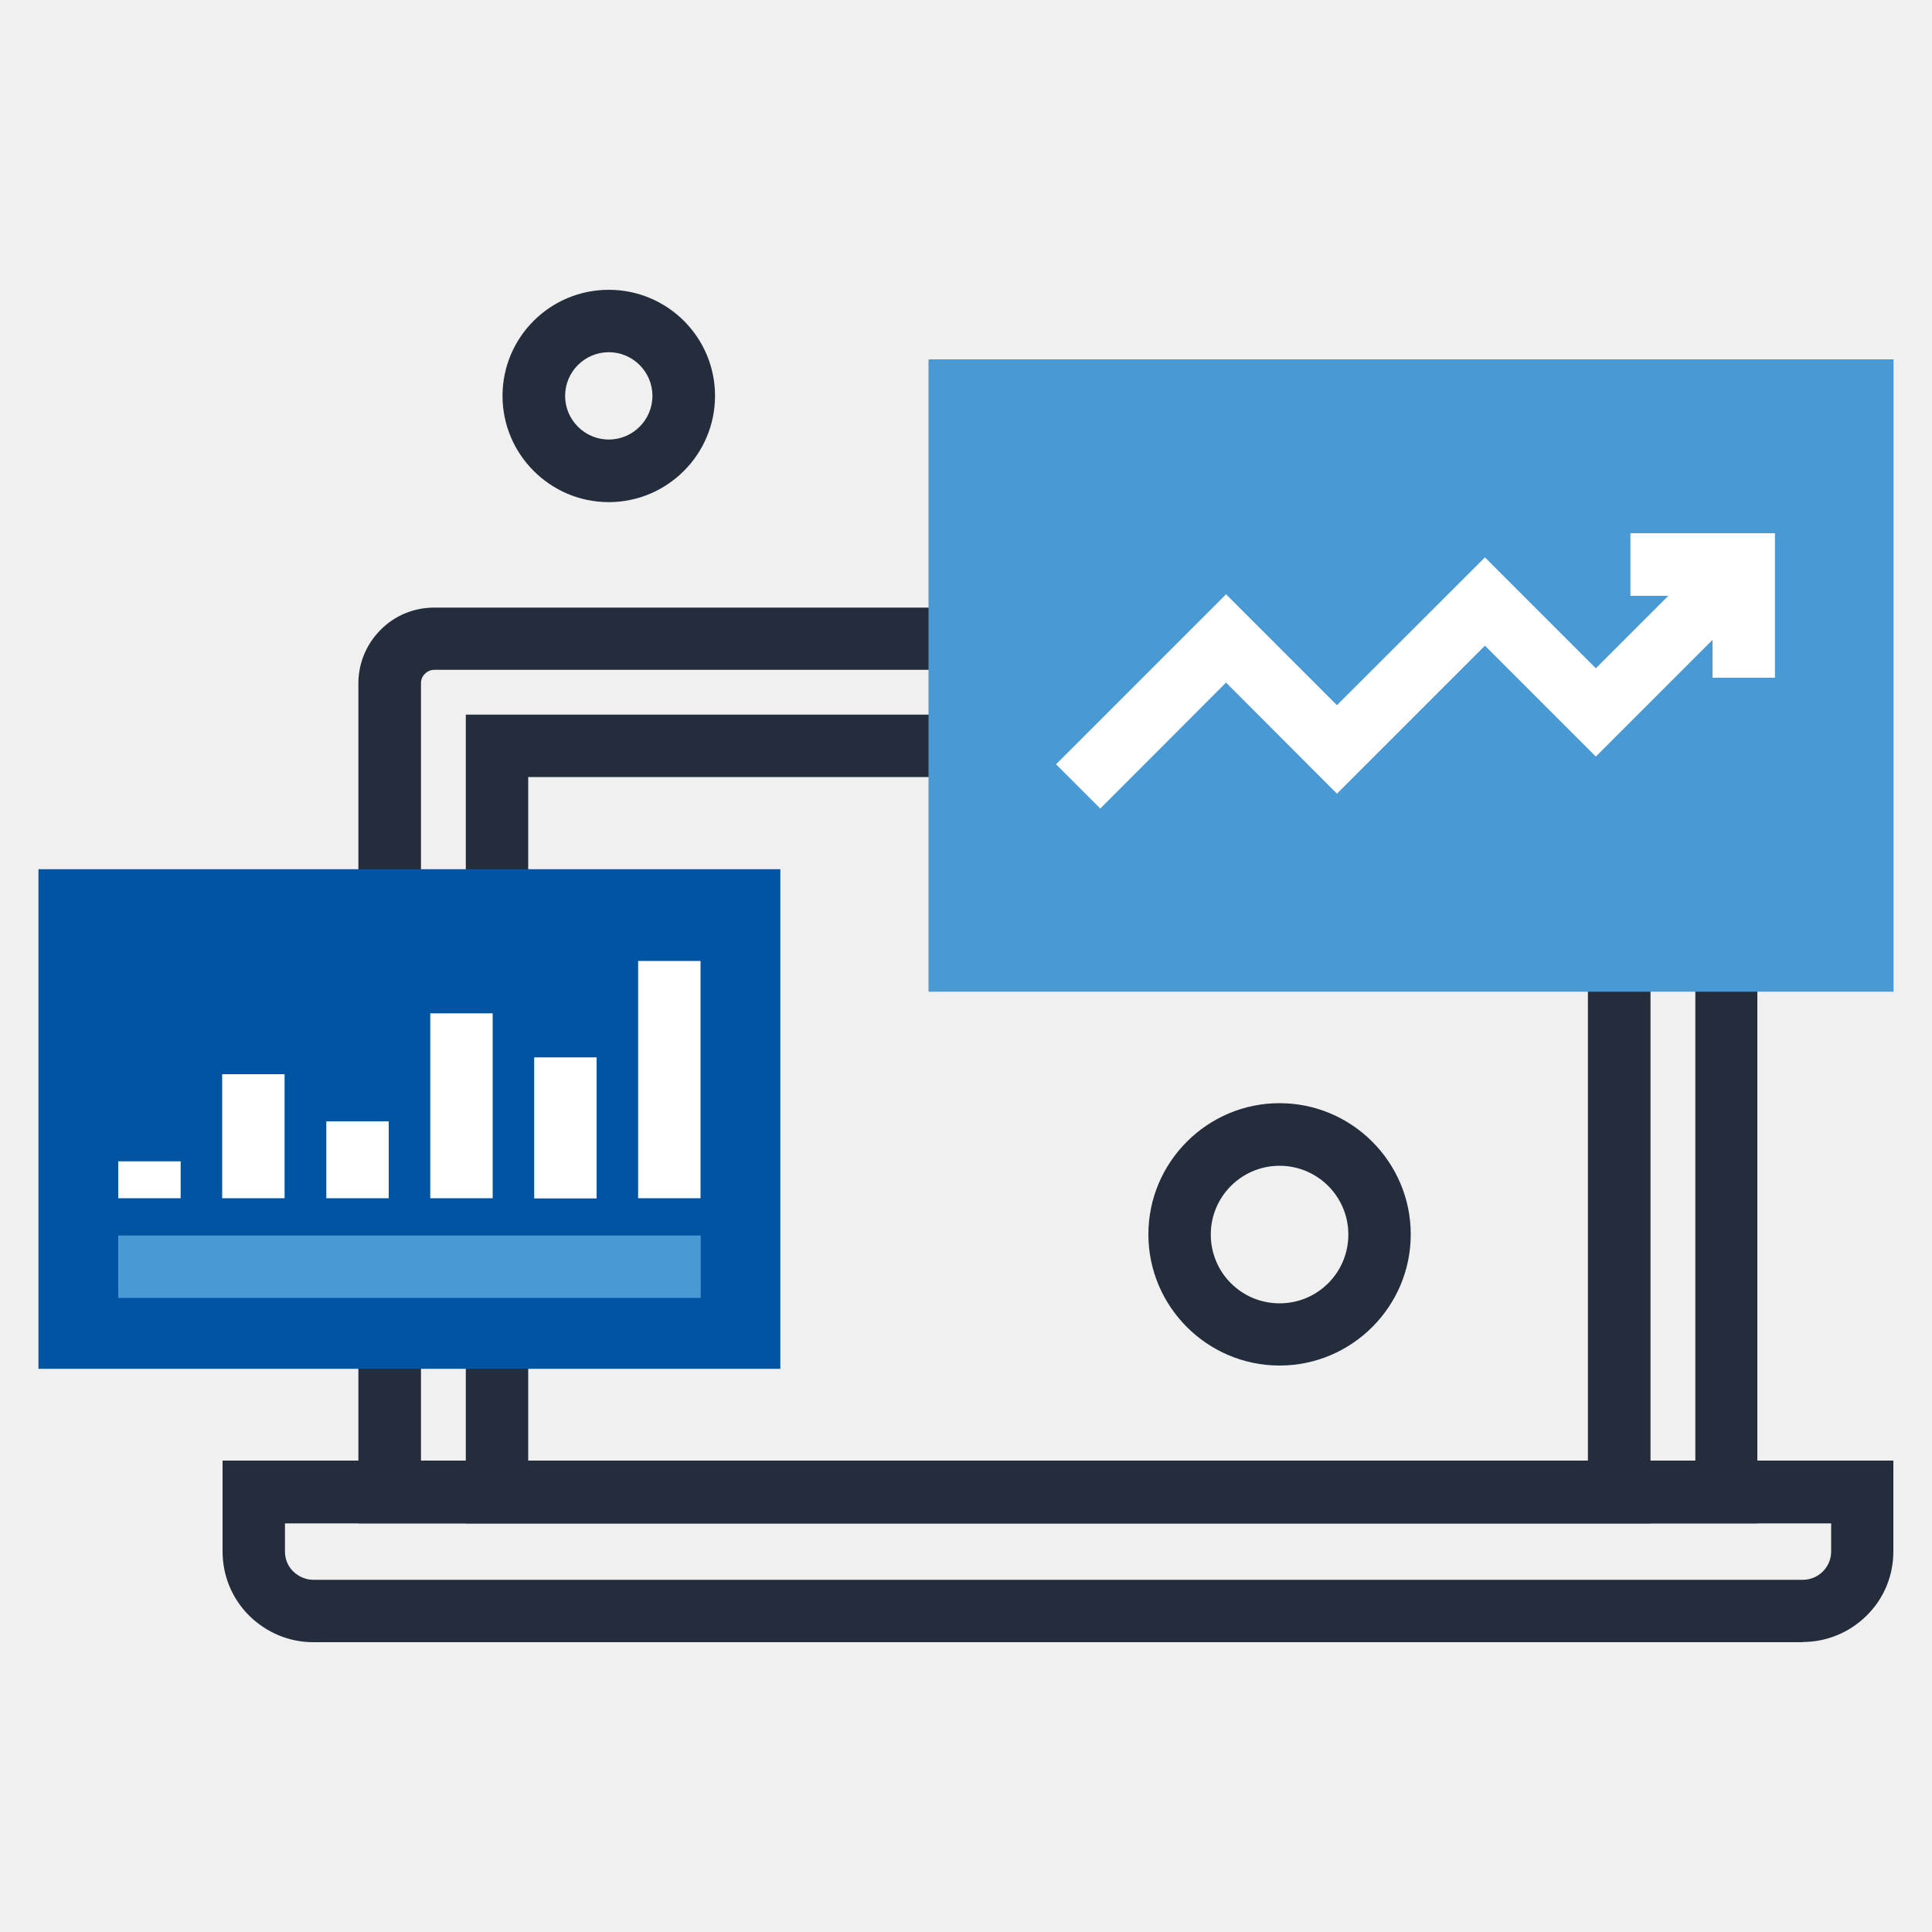
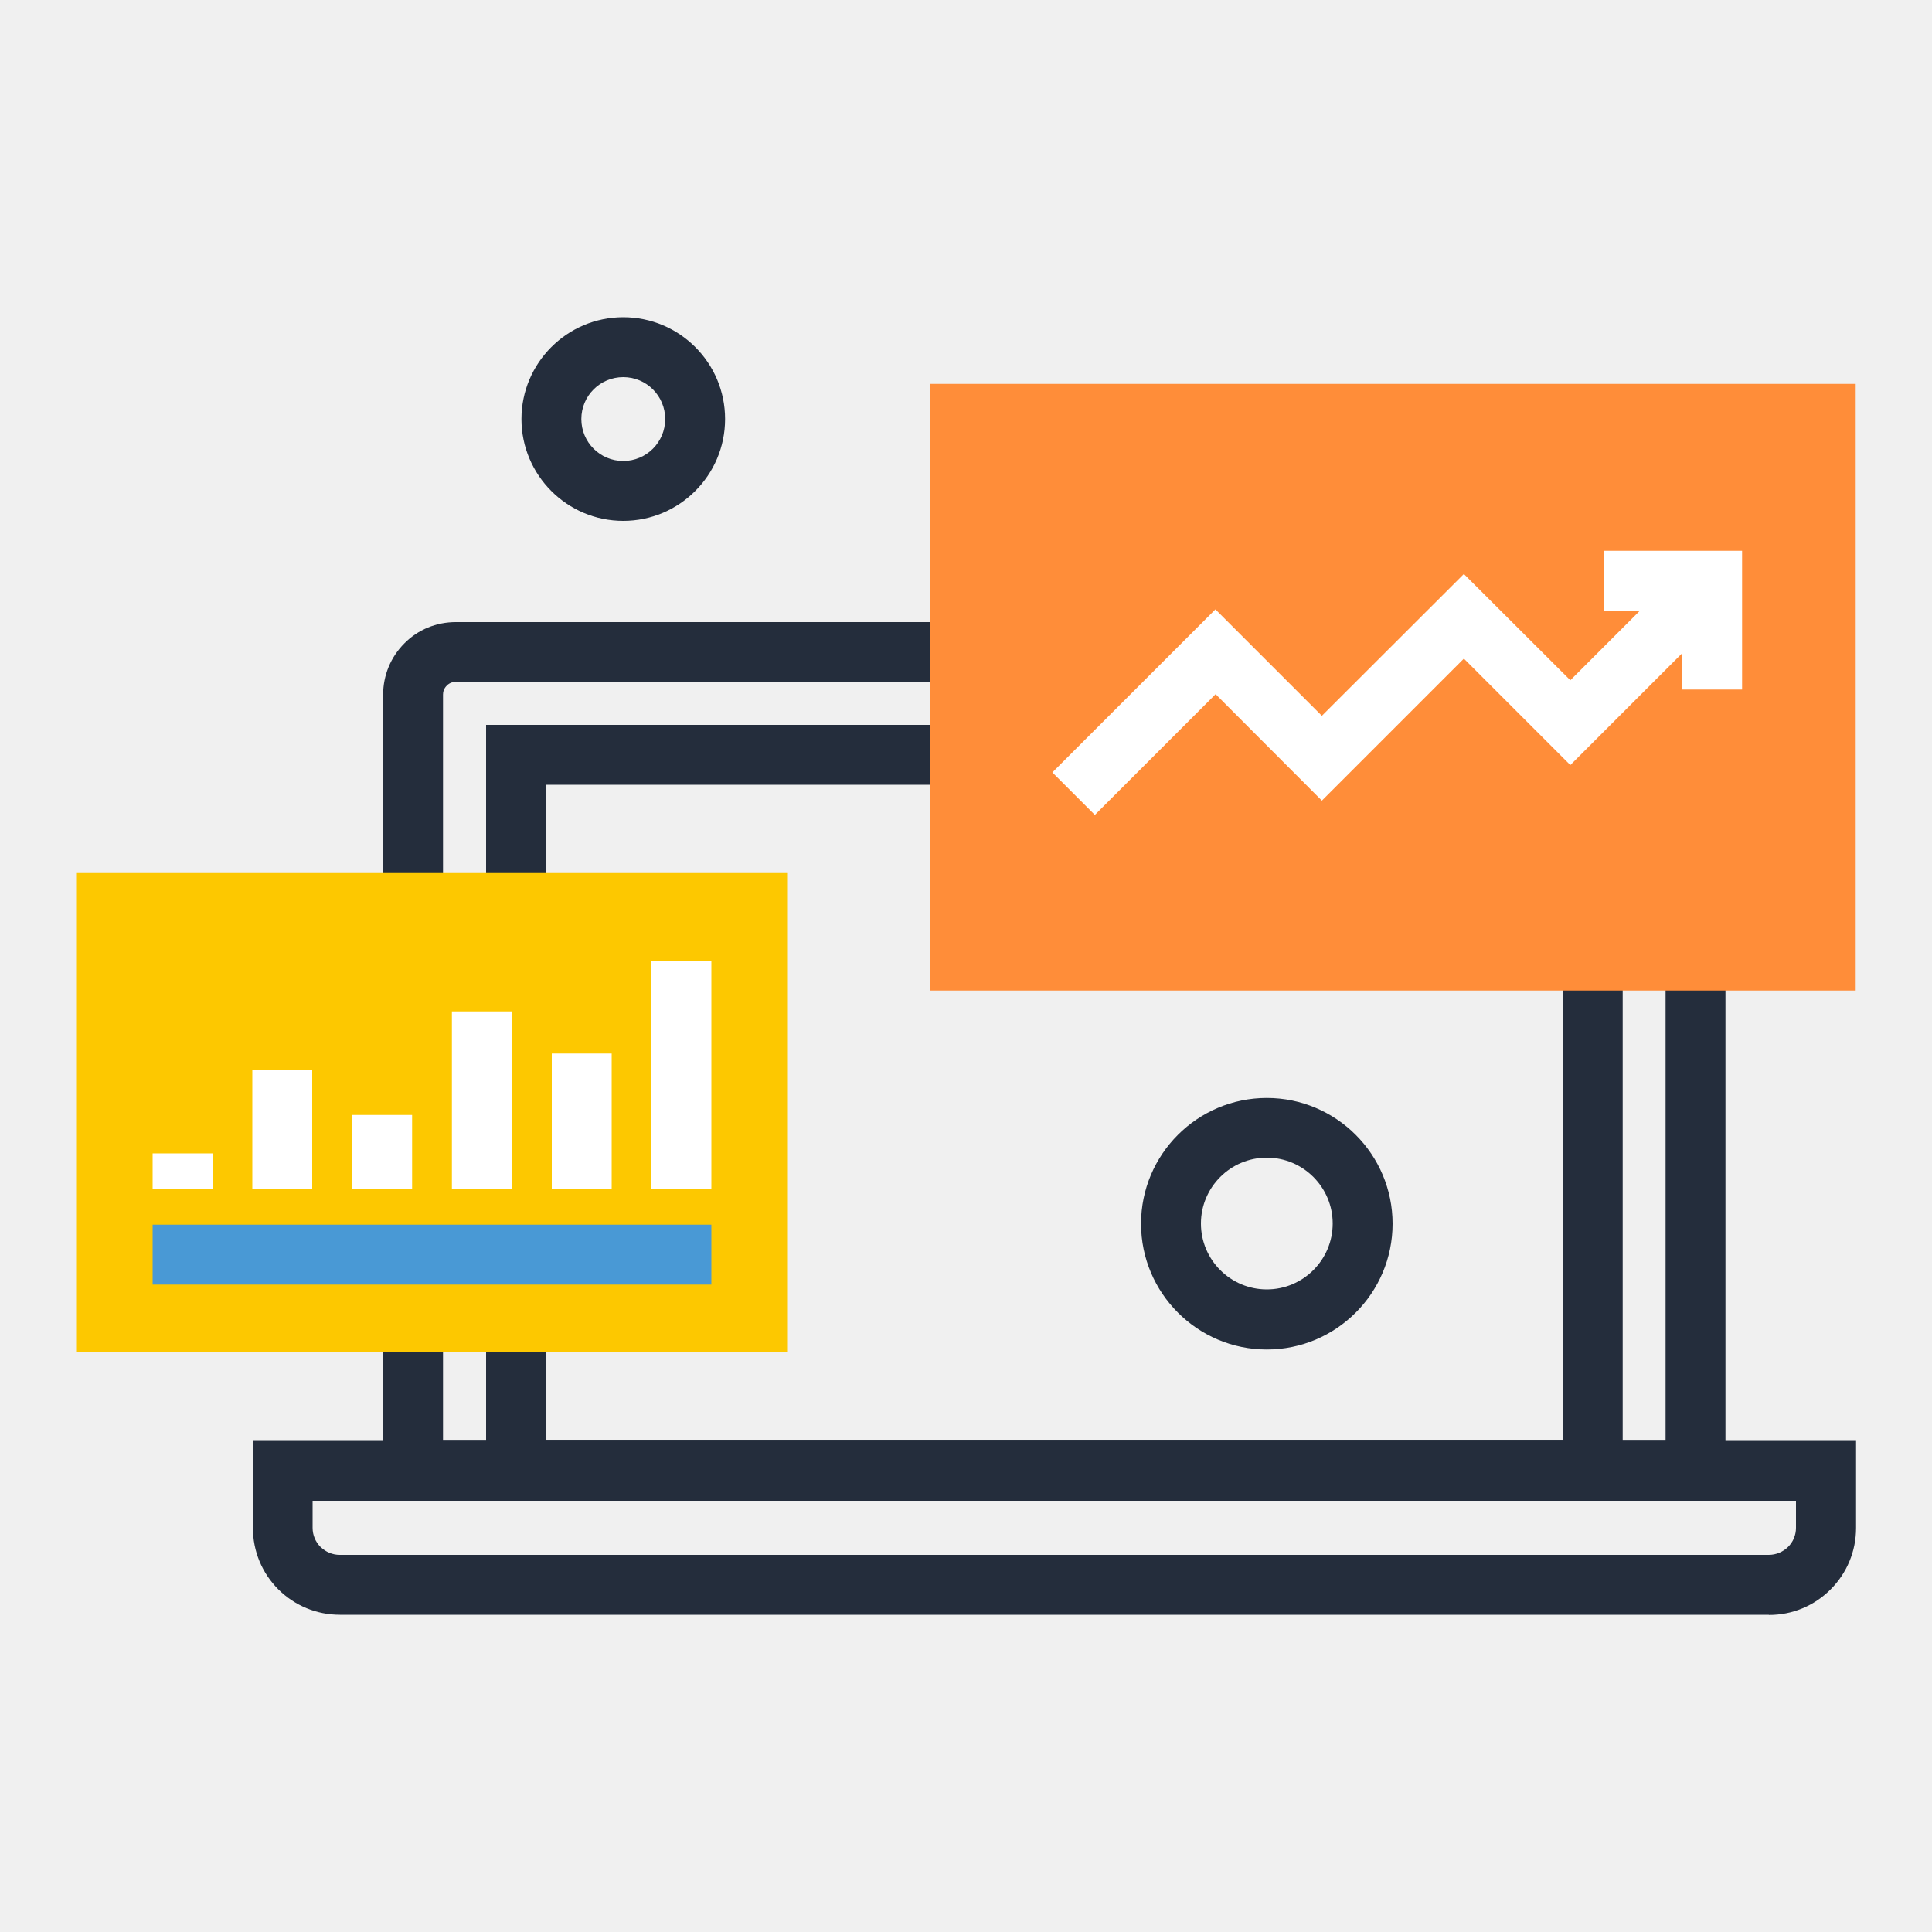
<svg xmlns="http://www.w3.org/2000/svg" id="Layer_1" version="1.1" viewBox="0 0 1000 1000">
  <defs>
    <style>
      .st0 {
        fill: #4999d5;
      }

      .st1 {
        fill: #242d3c;
      }

      .st2 {
-         fill: #0054a1;
+         fill: #fdc800;
      }

      .st3 {
        fill: #fff;
      }
+ 
+       .st4 {
+         fill: #ff8d39;
+       }
    </style>
  </defs>
-   <path class="st1" d="M909.7,788.5H185.5v-434.8c0-10.4,4.1-20.3,11.5-27.7,7.3-7.4,17.2-11.5,27.7-11.5h645.7c10.4,0,20.3,4.1,27.7,11.5,7.5,7.5,11.5,17.4,11.5,27.8v434.8ZM217.9,756.1h659.6v-402.5c0-1.8-.7-3.6-2.1-4.9-1.3-1.2-3-2-4.9-2H224.8c-1.1,0-3.1.3-4.8,2-1.8,1.7-2.1,3.6-2.1,4.9v402.5Z" />
-   <path class="st1" d="M854.2,788.5H241.1v-418.6h613.2v418.6ZM273.4,756.1h548.5v-353.9H273.4v353.9Z" />
-   <path class="st1" d="M933.1,850H162.2c-12.5,0-24.2-4.9-33.2-13.7-8.9-8.9-13.8-20.7-13.8-33.3v-47h864.8v47c0,12.6-4.9,24.4-13.8,33.2-8.9,8.8-20.7,13.7-33.2,13.7ZM147.5,788.5v14.6c0,3.9,1.5,7.6,4.3,10.3,2.8,2.7,6.5,4.3,10.4,4.3h770.9c3.9,0,7.6-1.5,10.4-4.3,2.7-2.7,4.3-6.4,4.3-10.3v-14.6H147.5Z" />
-   <rect class="st2" x="19.9" y="449.9" width="384" height="258.6" />
-   <rect class="st3" x="115" y="556" width="32.3" height="64.2" />
-   <rect class="st3" x="61.2" y="601.1" width="32.3" height="19.1" />
-   <rect class="st3" x="168.9" y="580.4" width="32.3" height="39.8" />
-   <rect class="st3" x="222.7" y="524.5" width="32.3" height="95.7" />
-   <rect class="st3" x="276.5" y="547.3" width="32.3" height="73" />
-   <rect class="st3" x="330.3" y="497.4" width="32.3" height="122.8" />
-   <rect class="st0" x="61.2" y="639.5" width="301.5" height="32.3" />
-   <rect class="st0" x="480.6" y="186" width="499.5" height="327.3" />
-   <polygon class="st3" points="569.5 418.5 546.6 395.6 634.6 307.6 692 365 768.6 288.5 826 345.9 891.1 280.8 914 303.6 826 391.6 768.6 334.2 692 410.8 634.6 353.3 569.5 418.5" />
-   <polygon class="st3" points="918.7 350.8 886.4 350.8 886.4 308.4 843.9 308.4 843.9 276 918.7 276 918.7 350.8" />
-   <path class="st1" d="M662.3,706.8c-37.4,0-67.9-30.5-67.9-67.9s30.5-67.9,67.9-67.9,67.9,30.5,67.9,67.9-30.5,67.9-67.9,67.9ZM662.3,603.4c-19.6,0-35.6,15.9-35.6,35.6s15.9,35.6,35.6,35.6,35.6-15.9,35.6-35.6-16-35.6-35.6-35.6Z" />
-   <path class="st1" d="M315.1,259.9c-30.3,0-55-24.7-55-55s24.6-54.9,55-54.9,55,24.6,55,54.9-24.7,55-55,55ZM315.1,182.3c-12.5,0-22.6,10.2-22.6,22.6s10.1,22.6,22.6,22.6,22.6-10.2,22.6-22.6-10.1-22.6-22.6-22.6Z" />
+   <path class="st1" d="M893.1,776.8H198.3v-417.2c0-10,3.9-19.5,11-26.6,7-7.1,16.5-11,26.6-11h619.5c10,0,19.5,3.9,26.6,11,7.2,7.2,11.1,16.7,11.1,26.6v417.2ZM229.3,745.7h632.8v-386.2c0-1.7-.7-3.4-2-4.7-1.2-1.2-2.9-1.9-4.7-1.9H235.9c-1,0-3,.3-4.6,1.9-1.7,1.7-2,3.5-2,4.7v386.2Z" />
+   <path class="st1" d="M839.9,776.8H251.6v-401.6h588.3v401.6ZM282.6,745.7h526.3v-339.5H282.6v339.5Z" />
+   <path class="st1" d="M915.5,835.8H175.9c-12,0-23.3-4.7-31.8-13.1-8.5-8.5-13.2-19.8-13.2-31.9v-45h829.8v45c0,12.1-4.7,23.4-13.2,31.9-8.5,8.5-19.8,13.2-31.9,13.2ZM161.8,776.8v14c0,3.8,1.5,7.3,4.1,9.9,2.7,2.6,6.2,4.1,9.9,4.1h739.7c3.8,0,7.3-1.5,10-4.1,2.6-2.6,4.1-6.1,4.1-9.9v-14H161.8Z" />
+   <rect class="st2" x="39.4" y="451.9" width="368.4" height="248.1" />
+   <rect class="st3" x="130.6" y="553.7" width="31" height="61.6" />
+   <rect class="st3" x="79" y="597" width="31" height="18.3" />
+   <rect class="st3" x="182.3" y="577.1" width="31" height="38.2" />
+   <rect class="st3" x="233.9" y="523.5" width="31" height="91.8" />
+   <rect class="st3" x="285.6" y="545.3" width="31" height="70" />
+   <rect class="st3" x="337.2" y="497.5" width="31" height="117.9" />
+   <rect class="st0" x="79" y="633.9" width="289.2" height="31" />
+   <rect class="st4" x="481.3" y="198.7" width="479.2" height="314" />
+   <polygon class="st3" points="566.7 421.8 544.7 399.8 629.1 315.4 684.2 370.5 757.7 297.1 812.8 352.1 875.2 289.7 897.2 311.6 812.8 396 757.7 340.9 684.2 414.4 629.2 359.3 566.7 421.8" />
+   <polygon class="st3" points="901.7 356.9 870.7 356.9 870.7 316.1 830 316.1 830 285.1 901.7 285.1 901.7 356.9" />
+   <path class="st1" d="M655.7,698.5c-35.9,0-65.1-29.2-65.1-65.1s29.2-65.1,65.1-65.1,65.1,29.2,65.1,65.1-29.2,65.1-65.1,65.1ZM655.7,599.2c-18.8,0-34.1,15.3-34.1,34.1s15.3,34.1,34.1,34.1,34.1-15.3,34.1-34.1-15.3-34.1-34.1-34.1Z" />
+   <path class="st1" d="M322.6,269.6c-29.1,0-52.7-23.7-52.7-52.7s23.6-52.7,52.7-52.7,52.7,23.6,52.7,52.7-23.7,52.7-52.7,52.7ZM322.6,195.2c-12,0-21.7,9.7-21.7,21.7s9.7,21.7,21.7,21.7,21.7-9.7,21.7-21.7-9.7-21.7-21.7-21.7Z" />
</svg>
